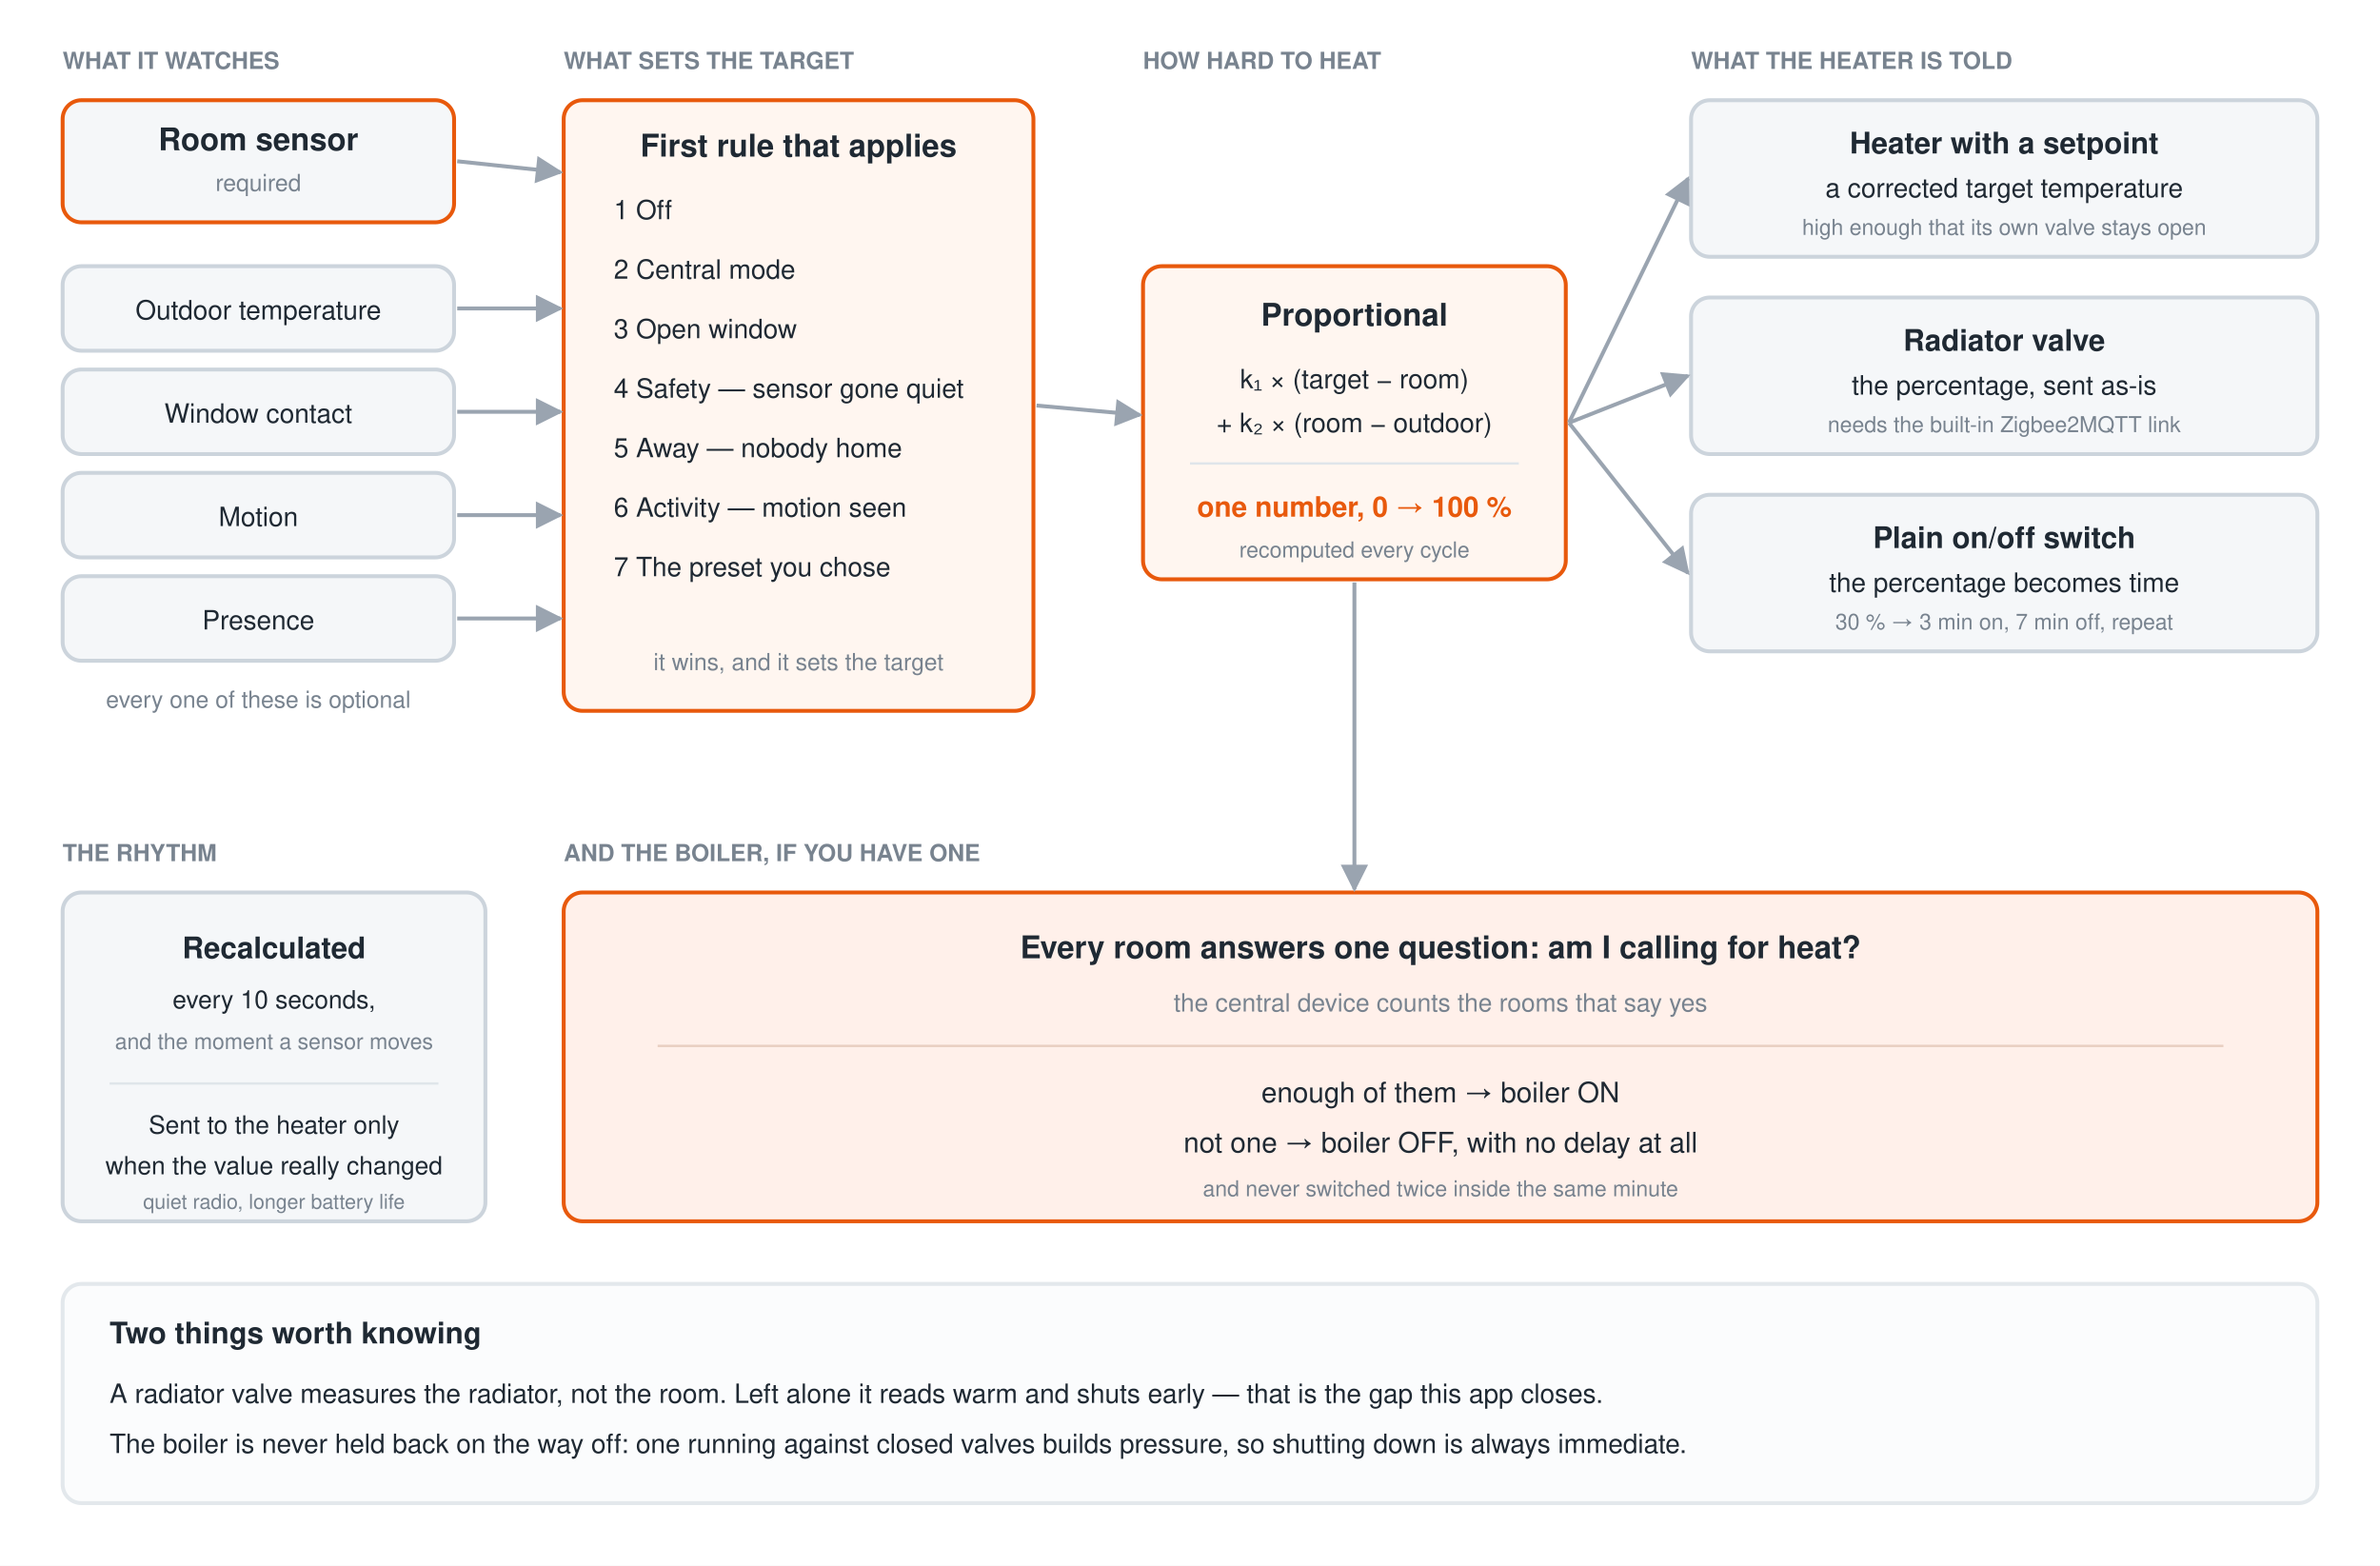
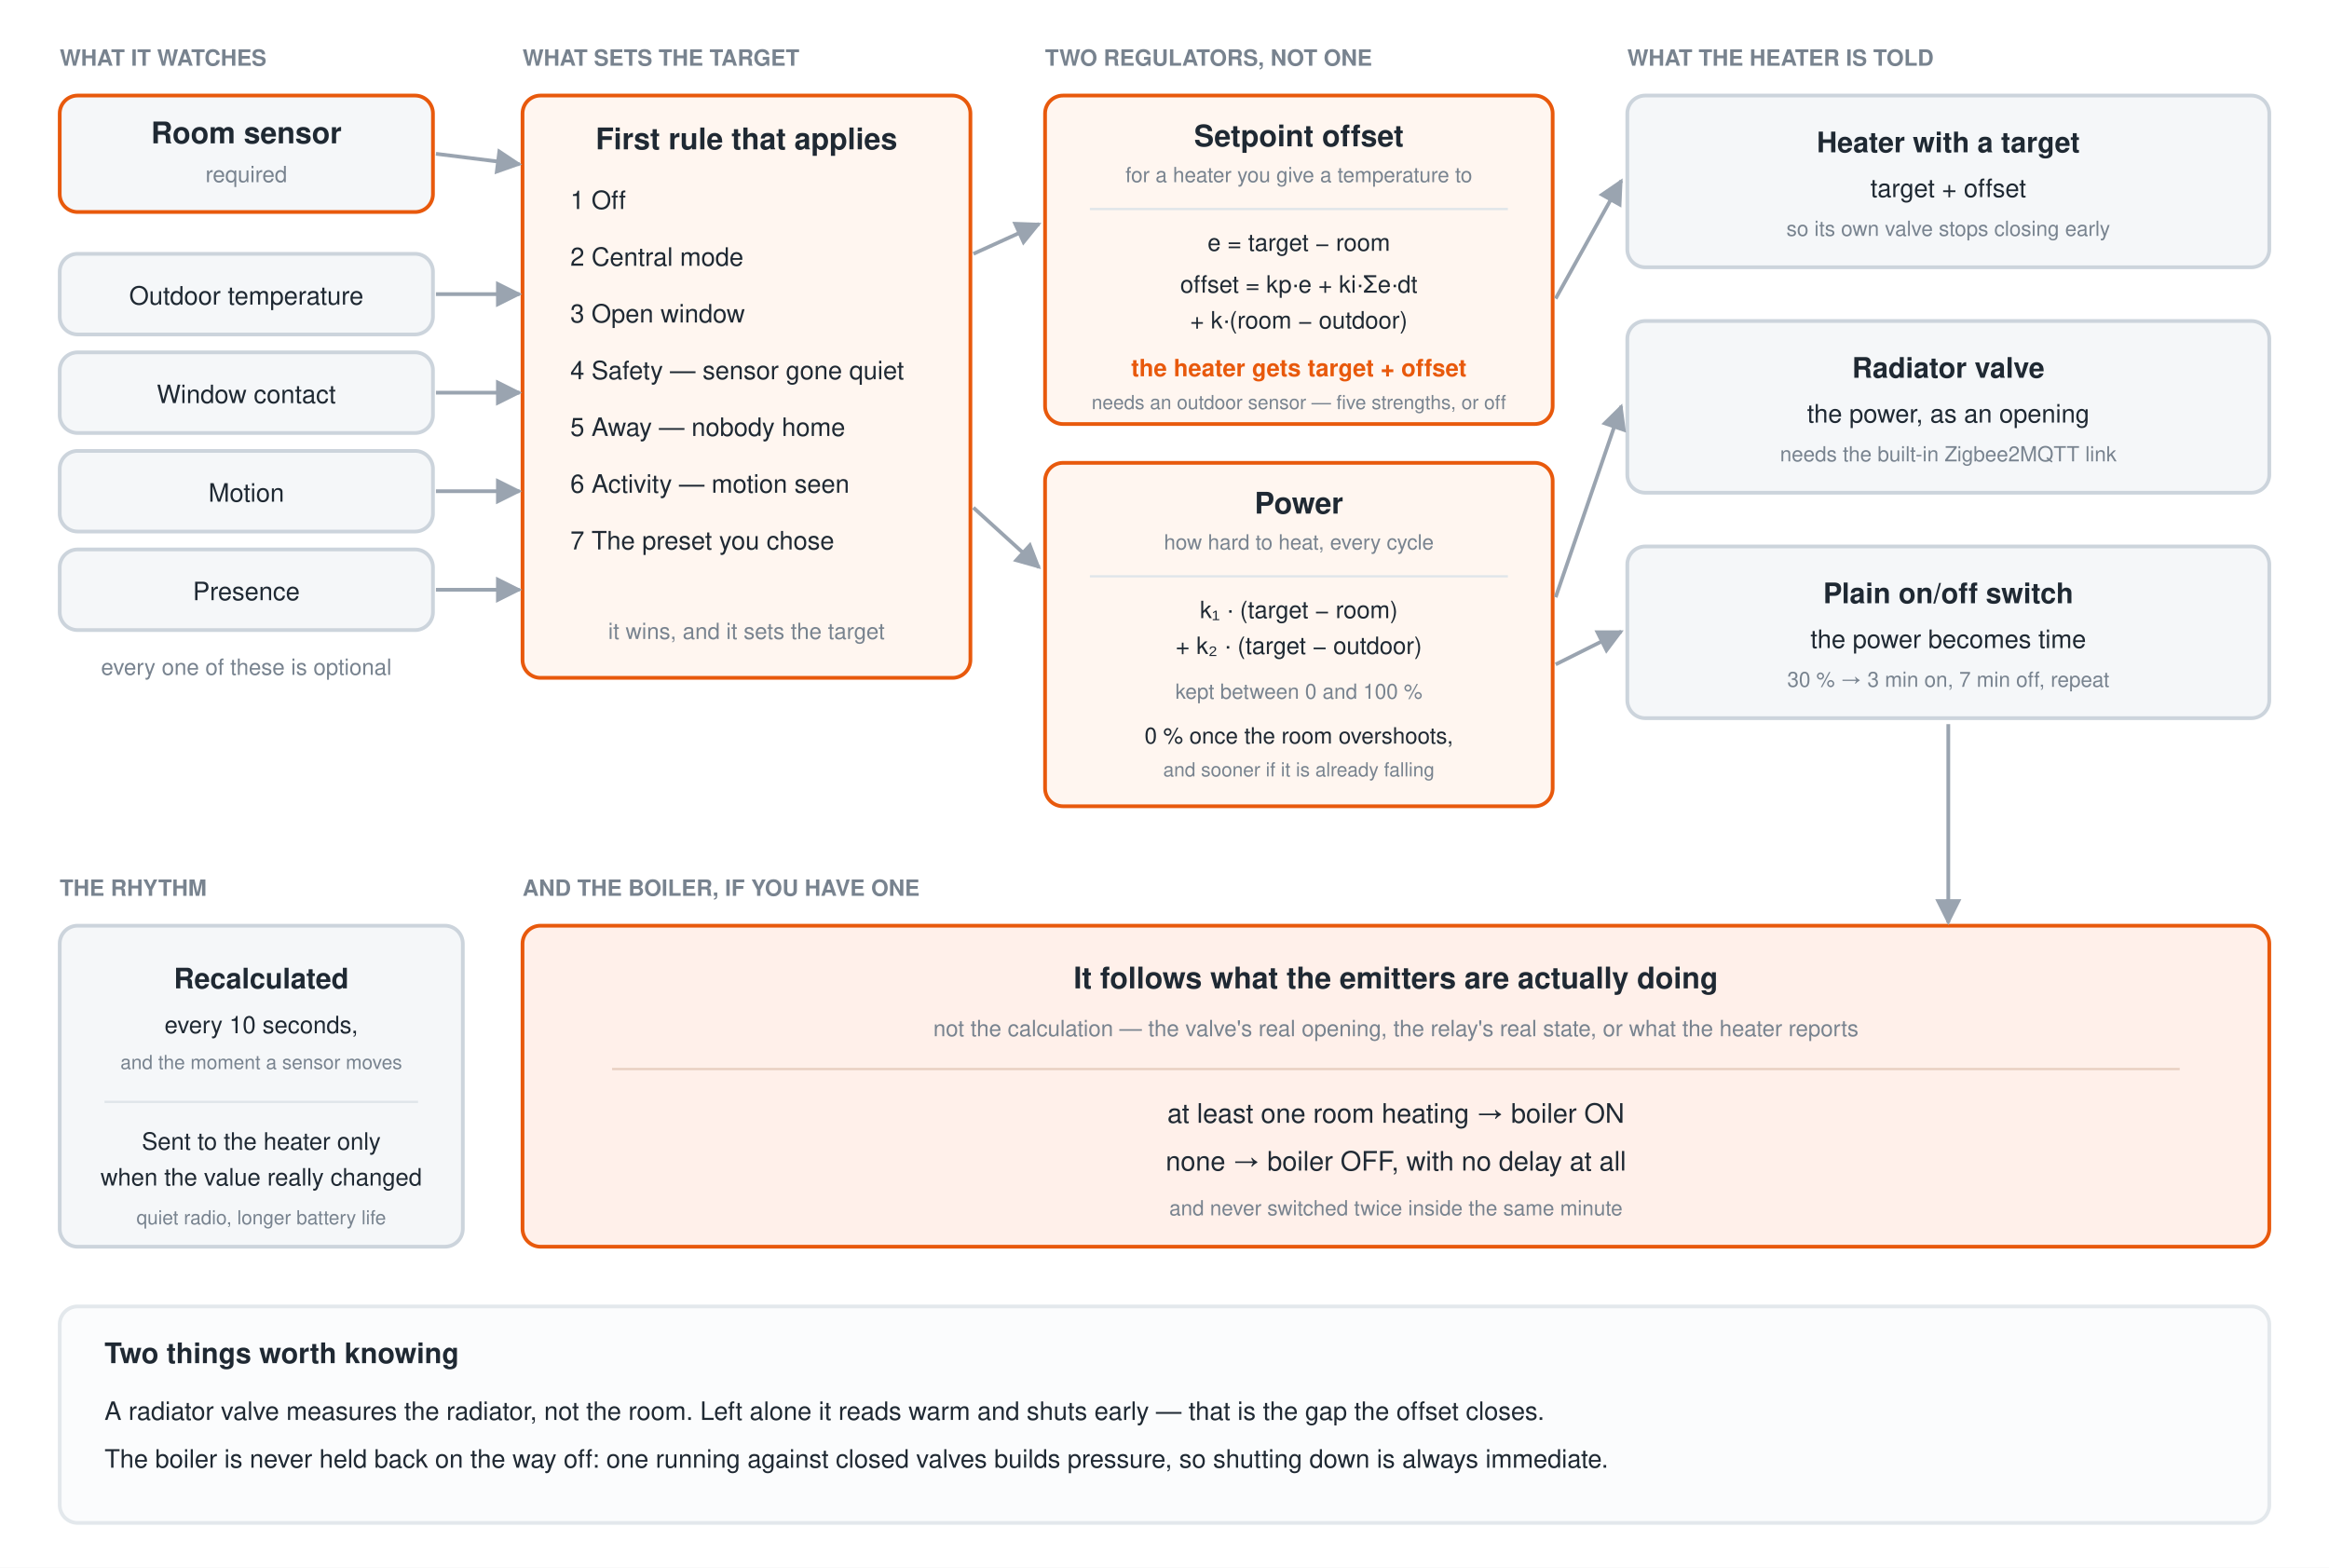
- <svg xmlns="http://www.w3.org/2000/svg" width="1520" height="1000" viewBox="0 0 1520 1000">
+ <svg xmlns="http://www.w3.org/2000/svg" width="1560" height="1050" viewBox="0 0 1560 1050">
  <defs>
    <marker id="a" viewBox="0 0 10 10" refX="9" refY="5" markerWidth="7" markerHeight="7" orient="auto-start-reverse">
      <path d="M 0 0 L 10 5 L 0 10 z" fill="#9aa4b0" />
    </marker>
  </defs>
-   <rect width="1520" height="1000" fill="#ffffff" />
+   <rect width="1560" height="1050" fill="#ffffff" />
  <text x="40" y="44" font-family="Helvetica Neue, Helvetica, Arial" font-size="15" font-weight="700" fill="#78838f" text-anchor="start">WHAT IT WATCHES</text>
  <rect x="40" y="64" width="250" height="78" rx="12" fill="#f5f7f9" stroke="#E8590C" stroke-width="2.5" />
  <text x="165" y="96" font-family="Helvetica Neue, Helvetica, Arial" font-size="20" font-weight="700" fill="#1f2933" text-anchor="middle">Room sensor</text>
  <text x="165" y="122" font-family="Helvetica Neue, Helvetica, Arial" font-size="15" font-weight="400" fill="#78838f" text-anchor="middle">required</text>
  <rect x="40" y="170" width="250" height="54" rx="12" fill="#f5f7f9" stroke="#ccd4dc" stroke-width="2.5" />
  <text x="165" y="204" font-family="Helvetica Neue, Helvetica, Arial" font-size="17" font-weight="400" fill="#1f2933" text-anchor="middle">Outdoor temperature</text>
  <rect x="40" y="236" width="250" height="54" rx="12" fill="#f5f7f9" stroke="#ccd4dc" stroke-width="2.5" />
  <text x="165" y="270" font-family="Helvetica Neue, Helvetica, Arial" font-size="17" font-weight="400" fill="#1f2933" text-anchor="middle">Window contact</text>
  <rect x="40" y="302" width="250" height="54" rx="12" fill="#f5f7f9" stroke="#ccd4dc" stroke-width="2.5" />
  <text x="165" y="336" font-family="Helvetica Neue, Helvetica, Arial" font-size="17" font-weight="400" fill="#1f2933" text-anchor="middle">Motion</text>
  <rect x="40" y="368" width="250" height="54" rx="12" fill="#f5f7f9" stroke="#ccd4dc" stroke-width="2.5" />
  <text x="165" y="402" font-family="Helvetica Neue, Helvetica, Arial" font-size="17" font-weight="400" fill="#1f2933" text-anchor="middle">Presence</text>
  <text x="165" y="452" font-family="Helvetica Neue, Helvetica, Arial" font-size="15" font-weight="400" fill="#78838f" text-anchor="middle">every one of these is optional</text>
-   <text x="360" y="44" font-family="Helvetica Neue, Helvetica, Arial" font-size="15" font-weight="700" fill="#78838f" text-anchor="start">WHAT SETS THE TARGET</text>
-   <rect x="360" y="64" width="300" height="390" rx="12" fill="#fff6f0" stroke="#E8590C" stroke-width="2.5" />
-   <text x="510" y="100" font-family="Helvetica Neue, Helvetica, Arial" font-size="20" font-weight="700" fill="#1f2933" text-anchor="middle">First rule that applies</text>
-   <text x="392" y="140" font-family="Helvetica Neue, Helvetica, Arial" font-size="17" font-weight="400" fill="#1f2933" text-anchor="start">1   Off</text>
-   <text x="392" y="178" font-family="Helvetica Neue, Helvetica, Arial" font-size="17" font-weight="400" fill="#1f2933" text-anchor="start">2   Central mode</text>
-   <text x="392" y="216" font-family="Helvetica Neue, Helvetica, Arial" font-size="17" font-weight="400" fill="#1f2933" text-anchor="start">3   Open window</text>
-   <text x="392" y="254" font-family="Helvetica Neue, Helvetica, Arial" font-size="17" font-weight="400" fill="#1f2933" text-anchor="start">4   Safety — sensor gone quiet</text>
-   <text x="392" y="292" font-family="Helvetica Neue, Helvetica, Arial" font-size="17" font-weight="400" fill="#1f2933" text-anchor="start">5   Away — nobody home</text>
-   <text x="392" y="330" font-family="Helvetica Neue, Helvetica, Arial" font-size="17" font-weight="400" fill="#1f2933" text-anchor="start">6   Activity — motion seen</text>
-   <text x="392" y="368" font-family="Helvetica Neue, Helvetica, Arial" font-size="17" font-weight="400" fill="#1f2933" text-anchor="start">7   The preset you chose</text>
-   <text x="510" y="428" font-family="Helvetica Neue, Helvetica, Arial" font-size="15" font-weight="400" fill="#78838f" text-anchor="middle">it wins, and it sets the target</text>
-   <path d="M 292 103 L 358 110" stroke="#9aa4b0" stroke-width="2.5" fill="none" marker-end="url(#a)" />
-   <path d="M 292 197 L 358 197" stroke="#9aa4b0" stroke-width="2.5" fill="none" marker-end="url(#a)" />
-   <path d="M 292 263 L 358 263" stroke="#9aa4b0" stroke-width="2.5" fill="none" marker-end="url(#a)" />
-   <path d="M 292 329 L 358 329" stroke="#9aa4b0" stroke-width="2.5" fill="none" marker-end="url(#a)" />
-   <path d="M 292 395 L 358 395" stroke="#9aa4b0" stroke-width="2.5" fill="none" marker-end="url(#a)" />
-   <text x="730" y="44" font-family="Helvetica Neue, Helvetica, Arial" font-size="15" font-weight="700" fill="#78838f" text-anchor="start">HOW HARD TO HEAT</text>
-   <rect x="730" y="170" width="270" height="200" rx="12" fill="#fff6f0" stroke="#E8590C" stroke-width="2.5" />
-   <text x="865" y="208" font-family="Helvetica Neue, Helvetica, Arial" font-size="20" font-weight="700" fill="#1f2933" text-anchor="middle">Proportional</text>
-   <text x="865" y="248" font-family="Helvetica Neue, Helvetica, Arial" font-size="17" font-weight="400" fill="#1f2933" text-anchor="middle">k₁ × (target − room)</text>
-   <text x="865" y="276" font-family="Helvetica Neue, Helvetica, Arial" font-size="17" font-weight="400" fill="#1f2933" text-anchor="middle">+ k₂ × (room − outdoor)</text>
-   <line x1="760" y1="296" x2="970" y2="296" stroke="#dfe5ea" stroke-width="1.5" />
-   <text x="865" y="330" font-family="Helvetica Neue, Helvetica, Arial" font-size="18" font-weight="700" fill="#E8590C" text-anchor="middle">one number, 0 → 100 %</text>
-   <text x="865" y="356" font-family="Helvetica Neue, Helvetica, Arial" font-size="14" font-weight="400" fill="#78838f" text-anchor="middle">recomputed every cycle</text>
-   <path d="M 662 259 L 728 265" stroke="#9aa4b0" stroke-width="2.5" fill="none" marker-end="url(#a)" />
-   <text x="1080" y="44" font-family="Helvetica Neue, Helvetica, Arial" font-size="15" font-weight="700" fill="#78838f" text-anchor="start">WHAT THE HEATER IS TOLD</text>
-   <rect x="1080" y="64" width="400" height="100" rx="12" fill="#f5f7f9" stroke="#ccd4dc" stroke-width="2.5" />
-   <text x="1280" y="98" font-family="Helvetica Neue, Helvetica, Arial" font-size="19" font-weight="700" fill="#1f2933" text-anchor="middle">Heater with a setpoint</text>
-   <text x="1280" y="126" font-family="Helvetica Neue, Helvetica, Arial" font-size="17" font-weight="400" fill="#1f2933" text-anchor="middle">a corrected target temperature</text>
-   <text x="1280" y="150" font-family="Helvetica Neue, Helvetica, Arial" font-size="14" font-weight="400" fill="#78838f" text-anchor="middle">high enough that its own valve stays open</text>
-   <path d="M 1002 270 L 1078 114" stroke="#9aa4b0" stroke-width="2.5" fill="none" marker-end="url(#a)" />
-   <rect x="1080" y="190" width="400" height="100" rx="12" fill="#f5f7f9" stroke="#ccd4dc" stroke-width="2.5" />
-   <text x="1280" y="224" font-family="Helvetica Neue, Helvetica, Arial" font-size="19" font-weight="700" fill="#1f2933" text-anchor="middle">Radiator valve</text>
-   <text x="1280" y="252" font-family="Helvetica Neue, Helvetica, Arial" font-size="17" font-weight="400" fill="#1f2933" text-anchor="middle">the percentage, sent as-is</text>
-   <text x="1280" y="276" font-family="Helvetica Neue, Helvetica, Arial" font-size="14" font-weight="400" fill="#78838f" text-anchor="middle">needs the built-in Zigbee2MQTT link</text>
-   <path d="M 1002 270 L 1078 240" stroke="#9aa4b0" stroke-width="2.5" fill="none" marker-end="url(#a)" />
-   <rect x="1080" y="316" width="400" height="100" rx="12" fill="#f5f7f9" stroke="#ccd4dc" stroke-width="2.5" />
-   <text x="1280" y="350" font-family="Helvetica Neue, Helvetica, Arial" font-size="19" font-weight="700" fill="#1f2933" text-anchor="middle">Plain on/off switch</text>
-   <text x="1280" y="378" font-family="Helvetica Neue, Helvetica, Arial" font-size="17" font-weight="400" fill="#1f2933" text-anchor="middle">the percentage becomes time</text>
-   <text x="1280" y="402" font-family="Helvetica Neue, Helvetica, Arial" font-size="14" font-weight="400" fill="#78838f" text-anchor="middle">30 % → 3 min on, 7 min off, repeat</text>
-   <path d="M 1002 270 L 1078 366" stroke="#9aa4b0" stroke-width="2.5" fill="none" marker-end="url(#a)" />
-   <text x="360" y="550" font-family="Helvetica Neue, Helvetica, Arial" font-size="15" font-weight="700" fill="#78838f" text-anchor="start">AND THE BOILER, IF YOU HAVE ONE</text>
-   <rect x="360" y="570" width="1120" height="210" rx="12" fill="#fff0ea" stroke="#E8590C" stroke-width="2.5" />
-   <text x="920" y="612" font-family="Helvetica Neue, Helvetica, Arial" font-size="20" font-weight="700" fill="#1f2933" text-anchor="middle">Every room answers one question: am I calling for heat?</text>
-   <text x="920" y="646" font-family="Helvetica Neue, Helvetica, Arial" font-size="16" font-weight="400" fill="#78838f" text-anchor="middle">the central device counts the rooms that say yes</text>
-   <line x1="420" y1="668" x2="1420" y2="668" stroke="#e8cfc1" stroke-width="1.5" />
-   <text x="920" y="704" font-family="Helvetica Neue, Helvetica, Arial" font-size="18" font-weight="400" fill="#1f2933" text-anchor="middle">enough of them  →  boiler ON</text>
-   <text x="920" y="736" font-family="Helvetica Neue, Helvetica, Arial" font-size="18" font-weight="400" fill="#1f2933" text-anchor="middle">not one  →  boiler OFF, with no delay at all</text>
-   <text x="920" y="764" font-family="Helvetica Neue, Helvetica, Arial" font-size="14" font-weight="400" fill="#78838f" text-anchor="middle">and never switched twice inside the same minute</text>
-   <path d="M 865 372 L 865 568" stroke="#9aa4b0" stroke-width="2.5" fill="none" marker-end="url(#a)" />
-   <text x="40" y="550" font-family="Helvetica Neue, Helvetica, Arial" font-size="15" font-weight="700" fill="#78838f" text-anchor="start">THE RHYTHM</text>
-   <rect x="40" y="570" width="270" height="210" rx="12" fill="#f5f7f9" stroke="#ccd4dc" stroke-width="2.5" />
-   <text x="175" y="612" font-family="Helvetica Neue, Helvetica, Arial" font-size="19" font-weight="700" fill="#1f2933" text-anchor="middle">Recalculated</text>
-   <text x="175" y="644" font-family="Helvetica Neue, Helvetica, Arial" font-size="16" font-weight="400" fill="#1f2933" text-anchor="middle">every 10 seconds,</text>
-   <text x="175" y="670" font-family="Helvetica Neue, Helvetica, Arial" font-size="14" font-weight="400" fill="#78838f" text-anchor="middle">and the moment a sensor moves</text>
-   <line x1="70" y1="692" x2="280" y2="692" stroke="#dfe5ea" stroke-width="1.5" />
-   <text x="175" y="724" font-family="Helvetica Neue, Helvetica, Arial" font-size="16" font-weight="400" fill="#1f2933" text-anchor="middle">Sent to the heater only</text>
-   <text x="175" y="750" font-family="Helvetica Neue, Helvetica, Arial" font-size="16" font-weight="400" fill="#1f2933" text-anchor="middle">when the value really changed</text>
-   <text x="175" y="772" font-family="Helvetica Neue, Helvetica, Arial" font-size="13" font-weight="400" fill="#78838f" text-anchor="middle">quiet radio, longer battery life</text>
-   <rect x="40" y="820" width="1440" height="140" rx="12" fill="#fbfcfd" stroke="#e3e8ec" stroke-width="2.5" />
-   <text x="70" y="858" font-family="Helvetica Neue, Helvetica, Arial" font-size="19" font-weight="700" fill="#1f2933" text-anchor="start">Two things worth knowing</text>
-   <text x="70" y="896" font-family="Helvetica Neue, Helvetica, Arial" font-size="17" font-weight="400" fill="#1f2933" text-anchor="start">A radiator valve measures the radiator, not the room. Left alone it reads warm and shuts early — that is the gap this app closes.</text>
-   <text x="70" y="928" font-family="Helvetica Neue, Helvetica, Arial" font-size="17" font-weight="400" fill="#1f2933" text-anchor="start">The boiler is never held back on the way off: one running against closed valves builds pressure, so shutting down is always immediate.</text>
+   <text x="350" y="44" font-family="Helvetica Neue, Helvetica, Arial" font-size="15" font-weight="700" fill="#78838f" text-anchor="start">WHAT SETS THE TARGET</text>
+   <rect x="350" y="64" width="300" height="390" rx="12" fill="#fff6f0" stroke="#E8590C" stroke-width="2.5" />
+   <text x="500" y="100" font-family="Helvetica Neue, Helvetica, Arial" font-size="20" font-weight="700" fill="#1f2933" text-anchor="middle">First rule that applies</text>
+   <text x="382" y="140" font-family="Helvetica Neue, Helvetica, Arial" font-size="17" font-weight="400" fill="#1f2933" text-anchor="start">1   Off</text>
+   <text x="382" y="178" font-family="Helvetica Neue, Helvetica, Arial" font-size="17" font-weight="400" fill="#1f2933" text-anchor="start">2   Central mode</text>
+   <text x="382" y="216" font-family="Helvetica Neue, Helvetica, Arial" font-size="17" font-weight="400" fill="#1f2933" text-anchor="start">3   Open window</text>
+   <text x="382" y="254" font-family="Helvetica Neue, Helvetica, Arial" font-size="17" font-weight="400" fill="#1f2933" text-anchor="start">4   Safety — sensor gone quiet</text>
+   <text x="382" y="292" font-family="Helvetica Neue, Helvetica, Arial" font-size="17" font-weight="400" fill="#1f2933" text-anchor="start">5   Away — nobody home</text>
+   <text x="382" y="330" font-family="Helvetica Neue, Helvetica, Arial" font-size="17" font-weight="400" fill="#1f2933" text-anchor="start">6   Activity — motion seen</text>
+   <text x="382" y="368" font-family="Helvetica Neue, Helvetica, Arial" font-size="17" font-weight="400" fill="#1f2933" text-anchor="start">7   The preset you chose</text>
+   <text x="500" y="428" font-family="Helvetica Neue, Helvetica, Arial" font-size="15" font-weight="400" fill="#78838f" text-anchor="middle">it wins, and it sets the target</text>
+   <path d="M 292 103 L 348 110" stroke="#9aa4b0" stroke-width="2.5" fill="none" marker-end="url(#a)" />
+   <path d="M 292 197 L 348 197" stroke="#9aa4b0" stroke-width="2.5" fill="none" marker-end="url(#a)" />
+   <path d="M 292 263 L 348 263" stroke="#9aa4b0" stroke-width="2.5" fill="none" marker-end="url(#a)" />
+   <path d="M 292 329 L 348 329" stroke="#9aa4b0" stroke-width="2.5" fill="none" marker-end="url(#a)" />
+   <path d="M 292 395 L 348 395" stroke="#9aa4b0" stroke-width="2.5" fill="none" marker-end="url(#a)" />
+   <text x="700" y="44" font-family="Helvetica Neue, Helvetica, Arial" font-size="15" font-weight="700" fill="#78838f" text-anchor="start">TWO REGULATORS, NOT ONE</text>
+   <rect x="700" y="64" width="340" height="220" rx="12" fill="#fff6f0" stroke="#E8590C" stroke-width="2.5" />
+   <text x="870" y="98" font-family="Helvetica Neue, Helvetica, Arial" font-size="20" font-weight="700" fill="#1f2933" text-anchor="middle">Setpoint offset</text>
+   <text x="870" y="122" font-family="Helvetica Neue, Helvetica, Arial" font-size="14" font-weight="400" fill="#78838f" text-anchor="middle">for a heater you give a temperature to</text>
+   <line x1="730" y1="140" x2="1010" y2="140" stroke="#dfe5ea" stroke-width="1.5" />
+   <text x="870" y="168" font-family="Helvetica Neue, Helvetica, Arial" font-size="16" font-weight="400" fill="#1f2933" text-anchor="middle">e = target − room</text>
+   <text x="870" y="196" font-family="Helvetica Neue, Helvetica, Arial" font-size="16" font-weight="400" fill="#1f2933" text-anchor="middle">offset = kp·e + ki·Σe·dt</text>
+   <text x="870" y="220" font-family="Helvetica Neue, Helvetica, Arial" font-size="16" font-weight="400" fill="#1f2933" text-anchor="middle">+ k·(room − outdoor)</text>
+   <text x="870" y="252" font-family="Helvetica Neue, Helvetica, Arial" font-size="16" font-weight="700" fill="#E8590C" text-anchor="middle">the heater gets target + offset</text>
+   <text x="870" y="274" font-family="Helvetica Neue, Helvetica, Arial" font-size="13" font-weight="400" fill="#78838f" text-anchor="middle">needs an outdoor sensor — five strengths, or off</text>
+   <rect x="700" y="310" width="340" height="230" rx="12" fill="#fff6f0" stroke="#E8590C" stroke-width="2.5" />
+   <text x="870" y="344" font-family="Helvetica Neue, Helvetica, Arial" font-size="20" font-weight="700" fill="#1f2933" text-anchor="middle">Power</text>
+   <text x="870" y="368" font-family="Helvetica Neue, Helvetica, Arial" font-size="14" font-weight="400" fill="#78838f" text-anchor="middle">how hard to heat, every cycle</text>
+   <line x1="730" y1="386" x2="1010" y2="386" stroke="#dfe5ea" stroke-width="1.5" />
+   <text x="870" y="414" font-family="Helvetica Neue, Helvetica, Arial" font-size="16" font-weight="400" fill="#1f2933" text-anchor="middle">k₁ · (target − room)</text>
+   <text x="870" y="438" font-family="Helvetica Neue, Helvetica, Arial" font-size="16" font-weight="400" fill="#1f2933" text-anchor="middle">+ k₂ · (target − outdoor)</text>
+   <text x="870" y="468" font-family="Helvetica Neue, Helvetica, Arial" font-size="14" font-weight="400" fill="#78838f" text-anchor="middle">kept between 0 and 100 %</text>
+   <text x="870" y="498" font-family="Helvetica Neue, Helvetica, Arial" font-size="15" font-weight="400" fill="#1f2933" text-anchor="middle">0 % once the room overshoots,</text>
+   <text x="870" y="520" font-family="Helvetica Neue, Helvetica, Arial" font-size="13" font-weight="400" fill="#78838f" text-anchor="middle">and sooner if it is already falling</text>
+   <path d="M 652 170 L 696 150" stroke="#9aa4b0" stroke-width="2.5" fill="none" marker-end="url(#a)" />
+   <path d="M 652 340 L 696 380" stroke="#9aa4b0" stroke-width="2.5" fill="none" marker-end="url(#a)" />
+   <text x="1090" y="44" font-family="Helvetica Neue, Helvetica, Arial" font-size="15" font-weight="700" fill="#78838f" text-anchor="start">WHAT THE HEATER IS TOLD</text>
+   <rect x="1090" y="64" width="430" height="115" rx="12" fill="#f5f7f9" stroke="#ccd4dc" stroke-width="2.5" />
+   <text x="1305" y="102" font-family="Helvetica Neue, Helvetica, Arial" font-size="19" font-weight="700" fill="#1f2933" text-anchor="middle">Heater with a target</text>
+   <text x="1305" y="132" font-family="Helvetica Neue, Helvetica, Arial" font-size="17" font-weight="400" fill="#1f2933" text-anchor="middle">target + offset</text>
+   <text x="1305" y="158" font-family="Helvetica Neue, Helvetica, Arial" font-size="14" font-weight="400" fill="#78838f" text-anchor="middle">so its own valve stops closing early</text>
+   <rect x="1090" y="215" width="430" height="115" rx="12" fill="#f5f7f9" stroke="#ccd4dc" stroke-width="2.5" />
+   <text x="1305" y="253" font-family="Helvetica Neue, Helvetica, Arial" font-size="19" font-weight="700" fill="#1f2933" text-anchor="middle">Radiator valve</text>
+   <text x="1305" y="283" font-family="Helvetica Neue, Helvetica, Arial" font-size="17" font-weight="400" fill="#1f2933" text-anchor="middle">the power, as an opening</text>
+   <text x="1305" y="309" font-family="Helvetica Neue, Helvetica, Arial" font-size="14" font-weight="400" fill="#78838f" text-anchor="middle">needs the built-in Zigbee2MQTT link</text>
+   <rect x="1090" y="366" width="430" height="115" rx="12" fill="#f5f7f9" stroke="#ccd4dc" stroke-width="2.5" />
+   <text x="1305" y="404" font-family="Helvetica Neue, Helvetica, Arial" font-size="19" font-weight="700" fill="#1f2933" text-anchor="middle">Plain on/off switch</text>
+   <text x="1305" y="434" font-family="Helvetica Neue, Helvetica, Arial" font-size="17" font-weight="400" fill="#1f2933" text-anchor="middle">the power becomes time</text>
+   <text x="1305" y="460" font-family="Helvetica Neue, Helvetica, Arial" font-size="14" font-weight="400" fill="#78838f" text-anchor="middle">30 % → 3 min on, 7 min off, repeat</text>
+   <path d="M 1042 200 L 1086 121" stroke="#9aa4b0" stroke-width="2.5" fill="none" marker-end="url(#a)" />
+   <path d="M 1042 400 L 1086 272" stroke="#9aa4b0" stroke-width="2.5" fill="none" marker-end="url(#a)" />
+   <path d="M 1042 445 L 1086 423" stroke="#9aa4b0" stroke-width="2.5" fill="none" marker-end="url(#a)" />
+   <text x="350" y="600" font-family="Helvetica Neue, Helvetica, Arial" font-size="15" font-weight="700" fill="#78838f" text-anchor="start">AND THE BOILER, IF YOU HAVE ONE</text>
+   <rect x="350" y="620" width="1170" height="215" rx="12" fill="#fff0ea" stroke="#E8590C" stroke-width="2.5" />
+   <text x="935" y="662" font-family="Helvetica Neue, Helvetica, Arial" font-size="20" font-weight="700" fill="#1f2933" text-anchor="middle">It follows what the emitters are actually doing</text>
+   <text x="935" y="694" font-family="Helvetica Neue, Helvetica, Arial" font-size="15" font-weight="400" fill="#78838f" text-anchor="middle">not the calculation — the valve's real opening, the relay's real state, or what the heater reports</text>
+   <line x1="410" y1="716" x2="1460" y2="716" stroke="#e8cfc1" stroke-width="1.5" />
+   <text x="935" y="752" font-family="Helvetica Neue, Helvetica, Arial" font-size="18" font-weight="400" fill="#1f2933" text-anchor="middle">at least one room heating  →  boiler ON</text>
+   <text x="935" y="784" font-family="Helvetica Neue, Helvetica, Arial" font-size="18" font-weight="400" fill="#1f2933" text-anchor="middle">none  →  boiler OFF, with no delay at all</text>
+   <text x="935" y="814" font-family="Helvetica Neue, Helvetica, Arial" font-size="14" font-weight="400" fill="#78838f" text-anchor="middle">and never switched twice inside the same minute</text>
+   <path d="M 1305 485 L 1305 618" stroke="#9aa4b0" stroke-width="2.5" fill="none" marker-end="url(#a)" />
+   <text x="40" y="600" font-family="Helvetica Neue, Helvetica, Arial" font-size="15" font-weight="700" fill="#78838f" text-anchor="start">THE RHYTHM</text>
+   <rect x="40" y="620" width="270" height="215" rx="12" fill="#f5f7f9" stroke="#ccd4dc" stroke-width="2.5" />
+   <text x="175" y="662" font-family="Helvetica Neue, Helvetica, Arial" font-size="19" font-weight="700" fill="#1f2933" text-anchor="middle">Recalculated</text>
+   <text x="175" y="692" font-family="Helvetica Neue, Helvetica, Arial" font-size="16" font-weight="400" fill="#1f2933" text-anchor="middle">every 10 seconds,</text>
+   <text x="175" y="716" font-family="Helvetica Neue, Helvetica, Arial" font-size="13" font-weight="400" fill="#78838f" text-anchor="middle">and the moment a sensor moves</text>
+   <line x1="70" y1="738" x2="280" y2="738" stroke="#dfe5ea" stroke-width="1.5" />
+   <text x="175" y="770" font-family="Helvetica Neue, Helvetica, Arial" font-size="16" font-weight="400" fill="#1f2933" text-anchor="middle">Sent to the heater only</text>
+   <text x="175" y="794" font-family="Helvetica Neue, Helvetica, Arial" font-size="16" font-weight="400" fill="#1f2933" text-anchor="middle">when the value really changed</text>
+   <text x="175" y="820" font-family="Helvetica Neue, Helvetica, Arial" font-size="13" font-weight="400" fill="#78838f" text-anchor="middle">quiet radio, longer battery life</text>
+   <rect x="40" y="875" width="1480" height="145" rx="12" fill="#fbfcfd" stroke="#e3e8ec" stroke-width="2.5" />
+   <text x="70" y="913" font-family="Helvetica Neue, Helvetica, Arial" font-size="19" font-weight="700" fill="#1f2933" text-anchor="start">Two things worth knowing</text>
+   <text x="70" y="951" font-family="Helvetica Neue, Helvetica, Arial" font-size="17" font-weight="400" fill="#1f2933" text-anchor="start">A radiator valve measures the radiator, not the room. Left alone it reads warm and shuts early — that is the gap the offset closes.</text>
+   <text x="70" y="983" font-family="Helvetica Neue, Helvetica, Arial" font-size="17" font-weight="400" fill="#1f2933" text-anchor="start">The boiler is never held back on the way off: one running against closed valves builds pressure, so shutting down is always immediate.</text>
</svg>
